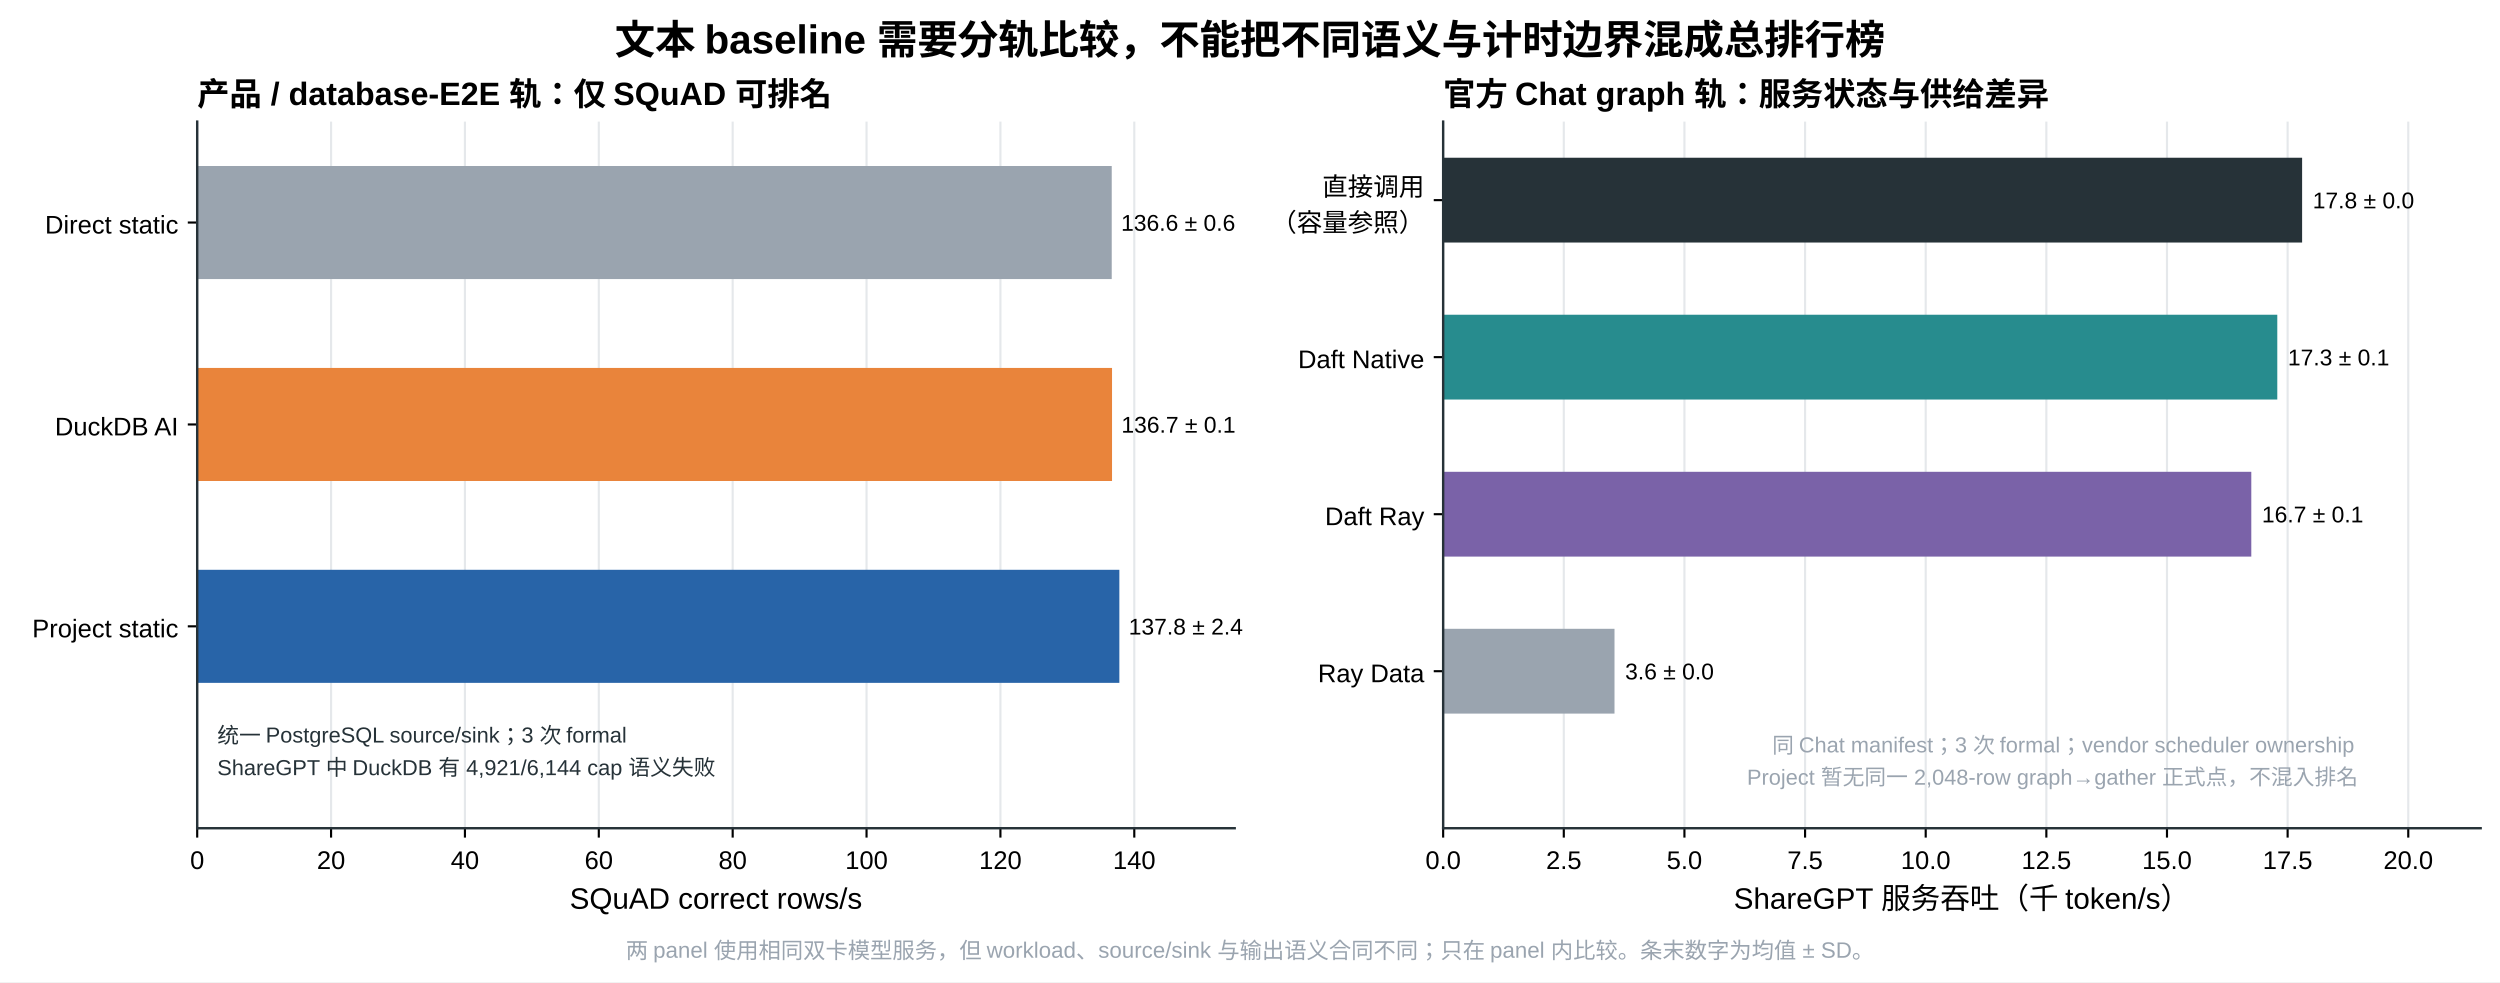
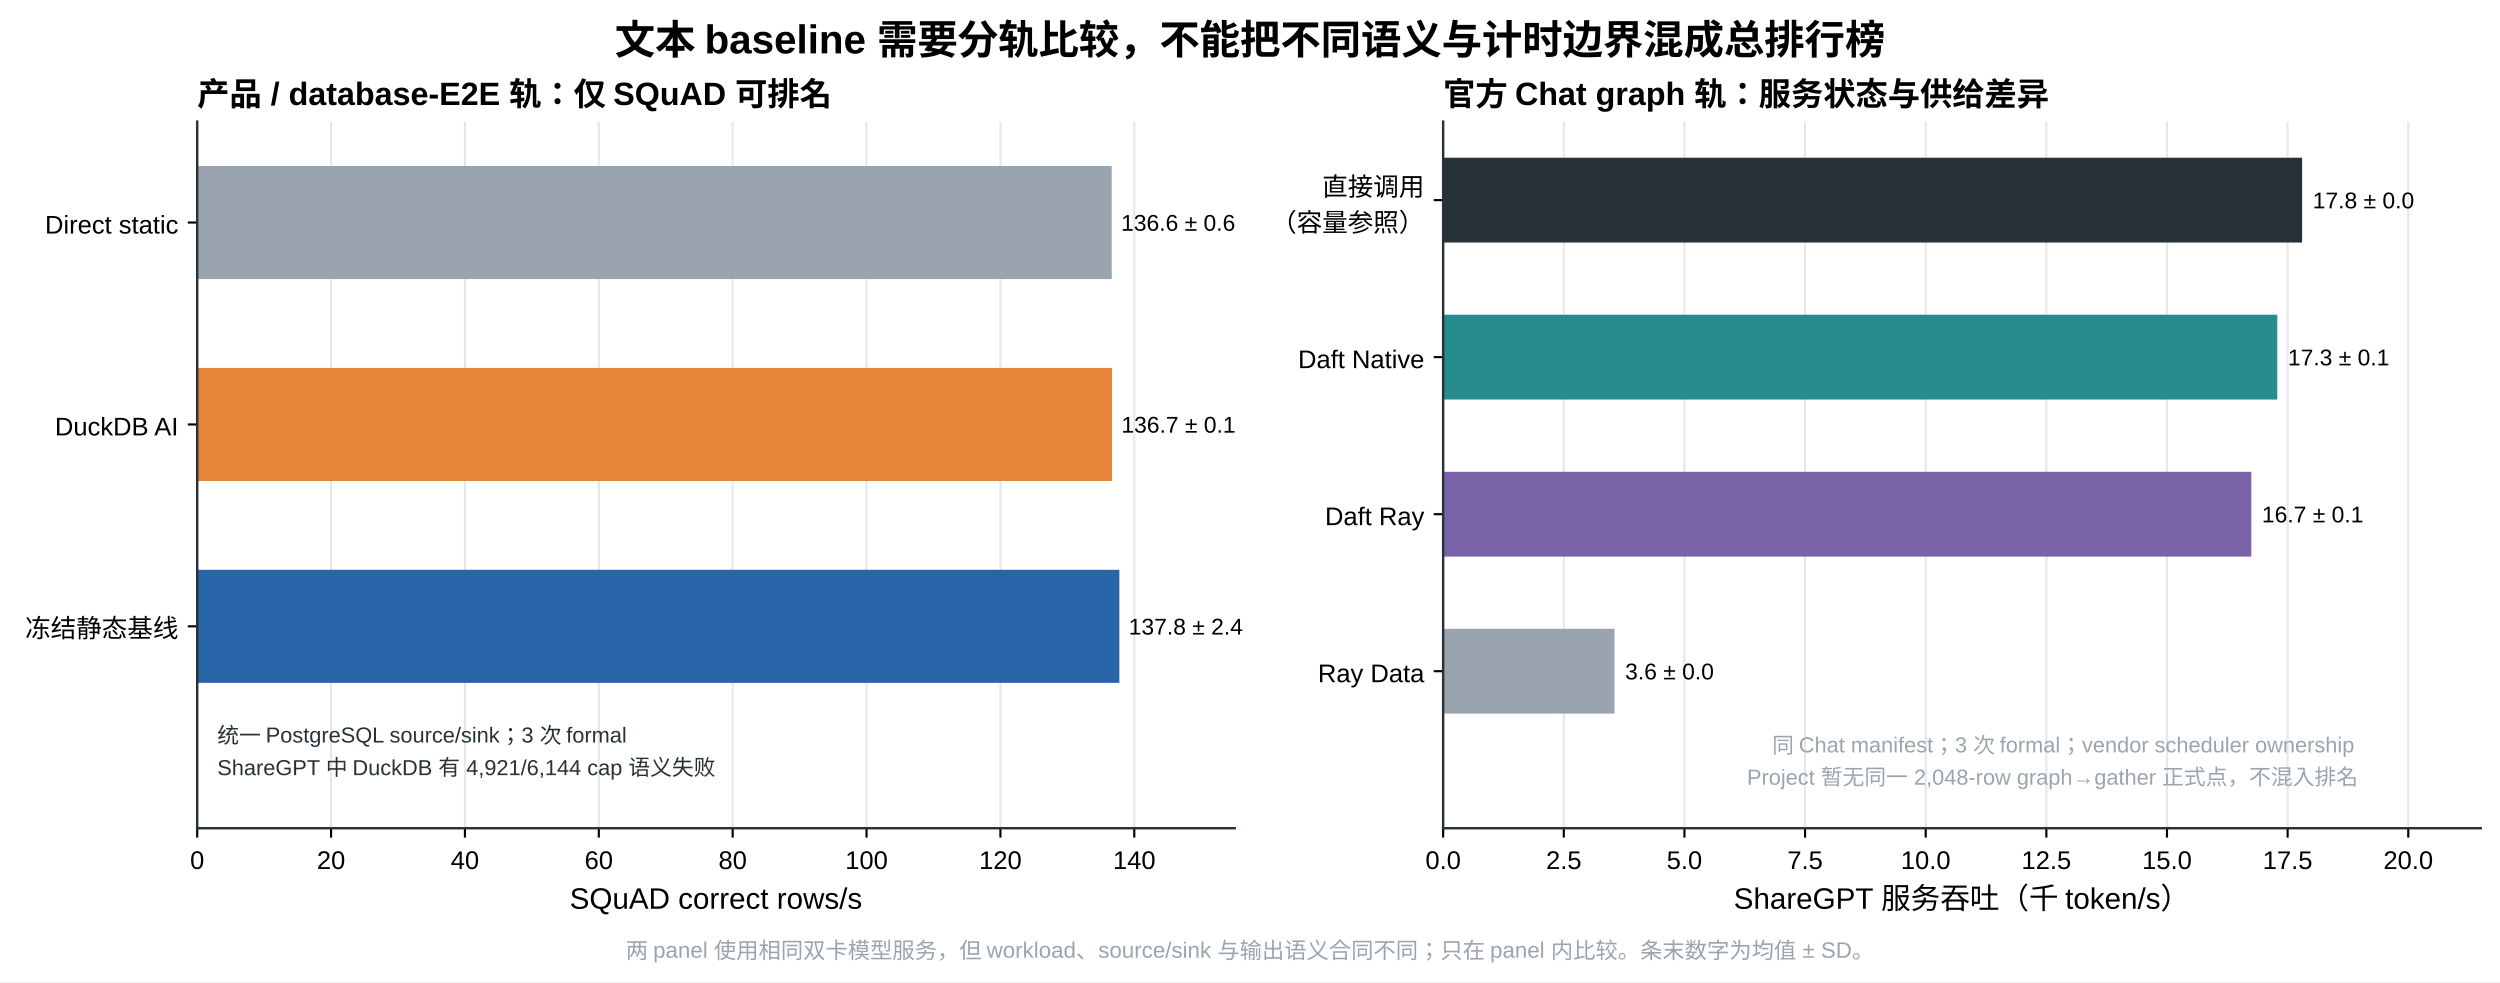
<svg xmlns="http://www.w3.org/2000/svg" xmlns:xlink="http://www.w3.org/1999/xlink" width="930pt" height="365.349pt" viewBox="0 0 930 365.349" version="1.1">
  <defs>
    <style type="text/css">*{stroke-linejoin: round; stroke-linecap: butt}</style>
  </defs>
  <g id="figure_1">
    <g id="patch_1">
      <path d="M 0 365.349 L 930 365.349 L 930 0 L 0 0 z " style="fill: #ffffff" />
    </g>
    <g id="axes_1">
      <g id="patch_2">
        <path d="M 73.357 308.1 L 459.303 308.1 L 459.303 45.24 L 73.357 45.24 z " style="fill: #ffffff" />
      </g>
      <g id="matplotlib.axis_1">
        <g id="xtick_1">
          <g id="line2d_1">
            <path d="M 73.357 308.1 L 73.357 45.24 " clip-path="url(#p17fd0e50ee)" style="fill: none; stroke: #e5e8eb; stroke-width: 0.8; stroke-linecap: square" />
          </g>
          <g id="line2d_2">
            <defs>
              <path id="m28997872e9" d="M 0 0 L 0 3.5 " style="stroke: #000000; stroke-width: 0.8" />
            </defs>
            <g>
              <use xlink:href="#m28997872e9" x="73.357" y="308.1" style="stroke: #000000; stroke-width: 0.8" />
            </g>
          </g>
          <g id="text_1">
            <text style="font-size: 9.5px; font-family: 'PingFang SC', 'Hiragino Sans GB', 'Heiti SC', 'Arial', 'DejaVu Sans', 'Liberation Sans', sans-serif; text-anchor: middle" x="73.357" y="323.27" transform="rotate(-0 73.3568 323.2695)">0</text>
          </g>
        </g>
        <g id="xtick_2">
          <g id="line2d_3">
            <path d="M 123.156 308.1 L 123.156 45.24 " clip-path="url(#p17fd0e50ee)" style="fill: none; stroke: #e5e8eb; stroke-width: 0.8; stroke-linecap: square" />
          </g>
          <g id="line2d_4">
            <g>
              <use xlink:href="#m28997872e9" x="123.156" y="308.1" style="stroke: #000000; stroke-width: 0.8" />
            </g>
          </g>
          <g id="text_2">
            <text style="font-size: 9.5px; font-family: 'PingFang SC', 'Hiragino Sans GB', 'Heiti SC', 'Arial', 'DejaVu Sans', 'Liberation Sans', sans-serif; text-anchor: middle" x="123.156" y="323.27" transform="rotate(-0 123.1563 323.2695)">20</text>
          </g>
        </g>
        <g id="xtick_3">
          <g id="line2d_5">
            <path d="M 172.956 308.1 L 172.956 45.24 " clip-path="url(#p17fd0e50ee)" style="fill: none; stroke: #e5e8eb; stroke-width: 0.8; stroke-linecap: square" />
          </g>
          <g id="line2d_6">
            <g>
              <use xlink:href="#m28997872e9" x="172.956" y="308.1" style="stroke: #000000; stroke-width: 0.8" />
            </g>
          </g>
          <g id="text_3">
            <text style="font-size: 9.5px; font-family: 'PingFang SC', 'Hiragino Sans GB', 'Heiti SC', 'Arial', 'DejaVu Sans', 'Liberation Sans', sans-serif; text-anchor: middle" x="172.956" y="323.27" transform="rotate(-0 172.9558 323.2695)">40</text>
          </g>
        </g>
        <g id="xtick_4">
          <g id="line2d_7">
            <path d="M 222.755 308.1 L 222.755 45.24 " clip-path="url(#p17fd0e50ee)" style="fill: none; stroke: #e5e8eb; stroke-width: 0.8; stroke-linecap: square" />
          </g>
          <g id="line2d_8">
            <g>
              <use xlink:href="#m28997872e9" x="222.755" y="308.1" style="stroke: #000000; stroke-width: 0.8" />
            </g>
          </g>
          <g id="text_4">
            <text style="font-size: 9.5px; font-family: 'PingFang SC', 'Hiragino Sans GB', 'Heiti SC', 'Arial', 'DejaVu Sans', 'Liberation Sans', sans-serif; text-anchor: middle" x="222.755" y="323.27" transform="rotate(-0 222.7554 323.2695)">60</text>
          </g>
        </g>
        <g id="xtick_5">
          <g id="line2d_9">
            <path d="M 272.555 308.1 L 272.555 45.24 " clip-path="url(#p17fd0e50ee)" style="fill: none; stroke: #e5e8eb; stroke-width: 0.8; stroke-linecap: square" />
          </g>
          <g id="line2d_10">
            <g>
              <use xlink:href="#m28997872e9" x="272.555" y="308.1" style="stroke: #000000; stroke-width: 0.8" />
            </g>
          </g>
          <g id="text_5">
            <text style="font-size: 9.5px; font-family: 'PingFang SC', 'Hiragino Sans GB', 'Heiti SC', 'Arial', 'DejaVu Sans', 'Liberation Sans', sans-serif; text-anchor: middle" x="272.555" y="323.27" transform="rotate(-0 272.5549 323.2695)">80</text>
          </g>
        </g>
        <g id="xtick_6">
          <g id="line2d_11">
            <path d="M 322.354 308.1 L 322.354 45.24 " clip-path="url(#p17fd0e50ee)" style="fill: none; stroke: #e5e8eb; stroke-width: 0.8; stroke-linecap: square" />
          </g>
          <g id="line2d_12">
            <g>
              <use xlink:href="#m28997872e9" x="322.354" y="308.1" style="stroke: #000000; stroke-width: 0.8" />
            </g>
          </g>
          <g id="text_6">
            <text style="font-size: 9.5px; font-family: 'PingFang SC', 'Hiragino Sans GB', 'Heiti SC', 'Arial', 'DejaVu Sans', 'Liberation Sans', sans-serif; text-anchor: middle" x="322.354" y="323.27" transform="rotate(-0 322.3544 323.2695)">100</text>
          </g>
        </g>
        <g id="xtick_7">
          <g id="line2d_13">
            <path d="M 372.154 308.1 L 372.154 45.24 " clip-path="url(#p17fd0e50ee)" style="fill: none; stroke: #e5e8eb; stroke-width: 0.8; stroke-linecap: square" />
          </g>
          <g id="line2d_14">
            <g>
              <use xlink:href="#m28997872e9" x="372.154" y="308.1" style="stroke: #000000; stroke-width: 0.8" />
            </g>
          </g>
          <g id="text_7">
            <text style="font-size: 9.5px; font-family: 'PingFang SC', 'Hiragino Sans GB', 'Heiti SC', 'Arial', 'DejaVu Sans', 'Liberation Sans', sans-serif; text-anchor: middle" x="372.154" y="323.27" transform="rotate(-0 372.1539 323.2695)">120</text>
          </g>
        </g>
        <g id="xtick_8">
          <g id="line2d_15">
            <path d="M 421.953 308.1 L 421.953 45.24 " clip-path="url(#p17fd0e50ee)" style="fill: none; stroke: #e5e8eb; stroke-width: 0.8; stroke-linecap: square" />
          </g>
          <g id="line2d_16">
            <g>
              <use xlink:href="#m28997872e9" x="421.953" y="308.1" style="stroke: #000000; stroke-width: 0.8" />
            </g>
          </g>
          <g id="text_8">
            <text style="font-size: 9.5px; font-family: 'PingFang SC', 'Hiragino Sans GB', 'Heiti SC', 'Arial', 'DejaVu Sans', 'Liberation Sans', sans-serif; text-anchor: middle" x="421.953" y="323.27" transform="rotate(-0 421.9535 323.2695)">140</text>
          </g>
        </g>
        <g id="text_9">
          <text style="font-size: 11px; font-family: 'PingFang SC', 'Hiragino Sans GB', 'Heiti SC', 'Arial', 'DejaVu Sans', 'Liberation Sans', sans-serif; text-anchor: middle" x="266.33" y="338.06" transform="rotate(-0 266.3299 338.0595)">SQuAD correct rows/s</text>
        </g>
      </g>
      <g id="matplotlib.axis_2">
        <g id="ytick_1">
          <g id="line2d_17">
            <defs>
              <path id="m52549d0f75" d="M 0 0 L -3.5 0 " style="stroke: #000000; stroke-width: 0.8" />
            </defs>
            <g>
              <use xlink:href="#m52549d0f75" x="73.357" y="82.791" style="stroke: #000000; stroke-width: 0.8" />
            </g>
          </g>
          <g id="text_10">
            <text style="font-size: 9.5px; font-family: 'PingFang SC', 'Hiragino Sans GB', 'Heiti SC', 'Arial', 'DejaVu Sans', 'Liberation Sans', sans-serif; text-anchor: end" x="66.357" y="86.876" transform="rotate(-0 66.3568 86.87637)">Direct static</text>
          </g>
        </g>
        <g id="ytick_2">
          <g id="line2d_18">
            <g>
              <use xlink:href="#m52549d0f75" x="73.357" y="157.894" style="stroke: #000000; stroke-width: 0.8" />
            </g>
          </g>
          <g id="text_11">
            <text style="font-size: 9.5px; font-family: 'PingFang SC', 'Hiragino Sans GB', 'Heiti SC', 'Arial', 'DejaVu Sans', 'Liberation Sans', sans-serif; text-anchor: end" x="66.357" y="161.979" transform="rotate(-0 66.3568 161.9791)">DuckDB AI</text>
          </g>
        </g>
        <g id="ytick_3">
          <g id="line2d_19">
            <g>
              <use xlink:href="#m52549d0f75" x="73.357" y="232.997" style="stroke: #000000; stroke-width: 0.8" />
            </g>
          </g>
          <g id="text_12">
-             <text style="font-size: 9.5px; font-family: 'PingFang SC', 'Hiragino Sans GB', 'Heiti SC', 'Arial', 'DejaVu Sans', 'Liberation Sans', sans-serif; text-anchor: end" x="66.357" y="237.082" transform="rotate(-0 66.3568 237.0818)">Project static</text>
+             <text style="font-size: 9.5px; font-family: 'PingFang SC', 'Hiragino Sans GB', 'Heiti SC', 'Arial', 'DejaVu Sans', 'Liberation Sans', sans-serif; text-anchor: end" x="66.357" y="237.082" transform="rotate(-0 66.3568 237.0818)">冻结静态基线</text>
          </g>
        </g>
      </g>
      <g id="patch_3">
        <path d="M 73.357 103.82 L 413.566 103.82 L 413.566 61.763 L 73.357 61.763 z " clip-path="url(#p17fd0e50ee)" style="fill: #9aa4af" />
      </g>
      <g id="patch_4">
        <path d="M 73.357 178.923 L 413.675 178.923 L 413.675 136.865 L 73.357 136.865 z " clip-path="url(#p17fd0e50ee)" style="fill: #e9843b" />
      </g>
      <g id="patch_5">
        <path d="M 73.357 254.026 L 416.401 254.026 L 416.401 211.968 L 73.357 211.968 z " clip-path="url(#p17fd0e50ee)" style="fill: #2864a8" />
      </g>
      <g id="patch_6">
        <path d="M 73.357 308.1 L 73.357 45.24 " style="fill: none; stroke: #263238; stroke-width: 0.9; stroke-linejoin: miter; stroke-linecap: square" />
      </g>
      <g id="patch_7">
        <path d="M 73.357 308.1 L 459.303 308.1 " style="fill: none; stroke: #263238; stroke-width: 0.9; stroke-linejoin: miter; stroke-linecap: square" />
      </g>
      <g id="text_13">
        <text style="font-size: 8.5px; font-family: 'PingFang SC', 'Hiragino Sans GB', 'Heiti SC', 'Arial', 'DejaVu Sans', 'Liberation Sans', sans-serif; text-anchor: start" x="417.052" y="85.851" transform="rotate(-0 417.0523 85.85137)">136.6 ± 0.6</text>
      </g>
      <g id="text_14">
        <text style="font-size: 8.5px; font-family: 'PingFang SC', 'Hiragino Sans GB', 'Heiti SC', 'Arial', 'DejaVu Sans', 'Liberation Sans', sans-serif; text-anchor: start" x="417.161" y="160.954" transform="rotate(-0 417.1606 160.9541)">136.7 ± 0.1</text>
      </g>
      <g id="text_15">
        <text style="font-size: 8.5px; font-family: 'PingFang SC', 'Hiragino Sans GB', 'Heiti SC', 'Arial', 'DejaVu Sans', 'Liberation Sans', sans-serif; text-anchor: start" x="419.887" y="236.057" transform="rotate(-0 419.8867 236.0568)">137.8 ± 2.4</text>
      </g>
      <g id="text_16">
        <text style="font-size: 8.1px; font-family: 'PingFang SC', 'Hiragino Sans GB', 'Heiti SC', 'Arial', 'DejaVu Sans', 'Liberation Sans', sans-serif; fill: #263238" transform="translate(80.82672 276.4299)">统一 PostgreSQL source/sink；3 次 formal</text>
        <text style="font-size: 8.1px; font-family: 'PingFang SC', 'Hiragino Sans GB', 'Heiti SC', 'Arial', 'DejaVu Sans', 'Liberation Sans', sans-serif; fill: #263238" transform="translate(80.82672 288.3534)">ShareGPT 中 DuckDB 有 4,921/6,144 cap 语义失败</text>
      </g>
      <g id="text_17">
        <text style="font-weight: 700; font-size: 12px; font-family: 'PingFang SC', 'Hiragino Sans GB', 'Heiti SC', 'Arial', 'DejaVu Sans', 'Liberation Sans', sans-serif; text-anchor: start" x="73.357" y="39.24" transform="rotate(-0 73.3568 39.24001)">产品 / database-E2E 轨：仅 SQuAD 可排名</text>
      </g>
    </g>
    <g id="axes_2">
      <g id="patch_8">
        <path d="M 536.853 308.1 L 922.8 308.1 L 922.8 45.24 L 536.853 45.24 z " style="fill: #ffffff" />
      </g>
      <g id="matplotlib.axis_3">
        <g id="xtick_9">
          <g id="line2d_20">
            <path d="M 536.853 308.1 L 536.853 45.24 " clip-path="url(#p199401034a)" style="fill: none; stroke: #e5e8eb; stroke-width: 0.8; stroke-linecap: square" />
          </g>
          <g id="line2d_21">
            <g>
              <use xlink:href="#m28997872e9" x="536.853" y="308.1" style="stroke: #000000; stroke-width: 0.8" />
            </g>
          </g>
          <g id="text_18">
            <text style="font-size: 9.5px; font-family: 'PingFang SC', 'Hiragino Sans GB', 'Heiti SC', 'Arial', 'DejaVu Sans', 'Liberation Sans', sans-serif; text-anchor: middle" x="536.853" y="323.27" transform="rotate(-0 536.8532 323.2695)">0.0</text>
          </g>
        </g>
        <g id="xtick_10">
          <g id="line2d_22">
            <path d="M 581.731 308.1 L 581.731 45.24 " clip-path="url(#p199401034a)" style="fill: none; stroke: #e5e8eb; stroke-width: 0.8; stroke-linecap: square" />
          </g>
          <g id="line2d_23">
            <g>
              <use xlink:href="#m28997872e9" x="581.731" y="308.1" style="stroke: #000000; stroke-width: 0.8" />
            </g>
          </g>
          <g id="text_19">
            <text style="font-size: 9.5px; font-family: 'PingFang SC', 'Hiragino Sans GB', 'Heiti SC', 'Arial', 'DejaVu Sans', 'Liberation Sans', sans-serif; text-anchor: middle" x="581.731" y="323.27" transform="rotate(-0 581.7307 323.2695)">2.5</text>
          </g>
        </g>
        <g id="xtick_11">
          <g id="line2d_24">
            <path d="M 626.608 308.1 L 626.608 45.24 " clip-path="url(#p199401034a)" style="fill: none; stroke: #e5e8eb; stroke-width: 0.8; stroke-linecap: square" />
          </g>
          <g id="line2d_25">
            <g>
              <use xlink:href="#m28997872e9" x="626.608" y="308.1" style="stroke: #000000; stroke-width: 0.8" />
            </g>
          </g>
          <g id="text_20">
            <text style="font-size: 9.5px; font-family: 'PingFang SC', 'Hiragino Sans GB', 'Heiti SC', 'Arial', 'DejaVu Sans', 'Liberation Sans', sans-serif; text-anchor: middle" x="626.608" y="323.27" transform="rotate(-0 626.6082 323.2695)">5.0</text>
          </g>
        </g>
        <g id="xtick_12">
          <g id="line2d_26">
            <path d="M 671.486 308.1 L 671.486 45.24 " clip-path="url(#p199401034a)" style="fill: none; stroke: #e5e8eb; stroke-width: 0.8; stroke-linecap: square" />
          </g>
          <g id="line2d_27">
            <g>
              <use xlink:href="#m28997872e9" x="671.486" y="308.1" style="stroke: #000000; stroke-width: 0.8" />
            </g>
          </g>
          <g id="text_21">
            <text style="font-size: 9.5px; font-family: 'PingFang SC', 'Hiragino Sans GB', 'Heiti SC', 'Arial', 'DejaVu Sans', 'Liberation Sans', sans-serif; text-anchor: middle" x="671.486" y="323.27" transform="rotate(-0 671.4857 323.2695)">7.5</text>
          </g>
        </g>
        <g id="xtick_13">
          <g id="line2d_28">
            <path d="M 716.363 308.1 L 716.363 45.24 " clip-path="url(#p199401034a)" style="fill: none; stroke: #e5e8eb; stroke-width: 0.8; stroke-linecap: square" />
          </g>
          <g id="line2d_29">
            <g>
              <use xlink:href="#m28997872e9" x="716.363" y="308.1" style="stroke: #000000; stroke-width: 0.8" />
            </g>
          </g>
          <g id="text_22">
            <text style="font-size: 9.5px; font-family: 'PingFang SC', 'Hiragino Sans GB', 'Heiti SC', 'Arial', 'DejaVu Sans', 'Liberation Sans', sans-serif; text-anchor: middle" x="716.363" y="323.27" transform="rotate(-0 716.3631 323.2695)">10.0</text>
          </g>
        </g>
        <g id="xtick_14">
          <g id="line2d_30">
            <path d="M 761.241 308.1 L 761.241 45.24 " clip-path="url(#p199401034a)" style="fill: none; stroke: #e5e8eb; stroke-width: 0.8; stroke-linecap: square" />
          </g>
          <g id="line2d_31">
            <g>
              <use xlink:href="#m28997872e9" x="761.241" y="308.1" style="stroke: #000000; stroke-width: 0.8" />
            </g>
          </g>
          <g id="text_23">
            <text style="font-size: 9.5px; font-family: 'PingFang SC', 'Hiragino Sans GB', 'Heiti SC', 'Arial', 'DejaVu Sans', 'Liberation Sans', sans-serif; text-anchor: middle" x="761.241" y="323.27" transform="rotate(-0 761.2406 323.2695)">12.5</text>
          </g>
        </g>
        <g id="xtick_15">
          <g id="line2d_32">
            <path d="M 806.118 308.1 L 806.118 45.24 " clip-path="url(#p199401034a)" style="fill: none; stroke: #e5e8eb; stroke-width: 0.8; stroke-linecap: square" />
          </g>
          <g id="line2d_33">
            <g>
              <use xlink:href="#m28997872e9" x="806.118" y="308.1" style="stroke: #000000; stroke-width: 0.8" />
            </g>
          </g>
          <g id="text_24">
            <text style="font-size: 9.5px; font-family: 'PingFang SC', 'Hiragino Sans GB', 'Heiti SC', 'Arial', 'DejaVu Sans', 'Liberation Sans', sans-serif; text-anchor: middle" x="806.118" y="323.27" transform="rotate(-0 806.1181 323.2695)">15.0</text>
          </g>
        </g>
        <g id="xtick_16">
          <g id="line2d_34">
            <path d="M 850.996 308.1 L 850.996 45.24 " clip-path="url(#p199401034a)" style="fill: none; stroke: #e5e8eb; stroke-width: 0.8; stroke-linecap: square" />
          </g>
          <g id="line2d_35">
            <g>
              <use xlink:href="#m28997872e9" x="850.996" y="308.1" style="stroke: #000000; stroke-width: 0.8" />
            </g>
          </g>
          <g id="text_25">
            <text style="font-size: 9.5px; font-family: 'PingFang SC', 'Hiragino Sans GB', 'Heiti SC', 'Arial', 'DejaVu Sans', 'Liberation Sans', sans-serif; text-anchor: middle" x="850.996" y="323.27" transform="rotate(-0 850.9956 323.2695)">17.5</text>
          </g>
        </g>
        <g id="xtick_17">
          <g id="line2d_36">
            <path d="M 895.873 308.1 L 895.873 45.24 " clip-path="url(#p199401034a)" style="fill: none; stroke: #e5e8eb; stroke-width: 0.8; stroke-linecap: square" />
          </g>
          <g id="line2d_37">
            <g>
              <use xlink:href="#m28997872e9" x="895.873" y="308.1" style="stroke: #000000; stroke-width: 0.8" />
            </g>
          </g>
          <g id="text_26">
            <text style="font-size: 9.5px; font-family: 'PingFang SC', 'Hiragino Sans GB', 'Heiti SC', 'Arial', 'DejaVu Sans', 'Liberation Sans', sans-serif; text-anchor: middle" x="895.873" y="323.27" transform="rotate(-0 895.873 323.2695)">20.0</text>
          </g>
        </g>
        <g id="text_27">
          <text style="font-size: 11px; font-family: 'PingFang SC', 'Hiragino Sans GB', 'Heiti SC', 'Arial', 'DejaVu Sans', 'Liberation Sans', sans-serif; text-anchor: middle" x="729.826" y="338.06" transform="rotate(-0 729.8264 338.0595)">ShareGPT 服务吞吐（千 token/s）</text>
        </g>
      </g>
      <g id="matplotlib.axis_4">
        <g id="ytick_4">
          <g id="line2d_38">
            <g>
              <use xlink:href="#m52549d0f75" x="536.853" y="74.447" style="stroke: #000000; stroke-width: 0.8" />
            </g>
          </g>
          <g id="text_28">
            <text style="font-size: 9.5px; font-family: 'PingFang SC', 'Hiragino Sans GB', 'Heiti SC', 'Arial', 'DejaVu Sans', 'Liberation Sans', sans-serif" transform="translate(491.8532 72.83162)">直接调用</text>
            <text style="font-size: 9.5px; font-family: 'PingFang SC', 'Hiragino Sans GB', 'Heiti SC', 'Arial', 'DejaVu Sans', 'Liberation Sans', sans-serif" transform="translate(472.8532 86.13162)">（容量参照）</text>
          </g>
        </g>
        <g id="ytick_5">
          <g id="line2d_39">
            <g>
              <use xlink:href="#m52549d0f75" x="536.853" y="132.86" style="stroke: #000000; stroke-width: 0.8" />
            </g>
          </g>
          <g id="text_29">
            <text style="font-size: 9.5px; font-family: 'PingFang SC', 'Hiragino Sans GB', 'Heiti SC', 'Arial', 'DejaVu Sans', 'Liberation Sans', sans-serif; text-anchor: end" x="529.853" y="136.945" transform="rotate(-0 529.8532 136.9448)">Daft Native</text>
          </g>
        </g>
        <g id="ytick_6">
          <g id="line2d_40">
            <g>
              <use xlink:href="#m52549d0f75" x="536.853" y="191.273" style="stroke: #000000; stroke-width: 0.8" />
            </g>
          </g>
          <g id="text_30">
            <text style="font-size: 9.5px; font-family: 'PingFang SC', 'Hiragino Sans GB', 'Heiti SC', 'Arial', 'DejaVu Sans', 'Liberation Sans', sans-serif; text-anchor: end" x="529.853" y="195.358" transform="rotate(-0 529.8532 195.3581)">Daft Ray</text>
          </g>
        </g>
        <g id="ytick_7">
          <g id="line2d_41">
            <g>
              <use xlink:href="#m52549d0f75" x="536.853" y="249.686" style="stroke: #000000; stroke-width: 0.8" />
            </g>
          </g>
          <g id="text_31">
            <text style="font-size: 9.5px; font-family: 'PingFang SC', 'Hiragino Sans GB', 'Heiti SC', 'Arial', 'DejaVu Sans', 'Liberation Sans', sans-serif; text-anchor: end" x="529.853" y="253.771" transform="rotate(-0 529.8532 253.7713)">Ray Data</text>
          </g>
        </g>
      </g>
      <g id="patch_9">
        <path d="M 536.853 90.218 L 856.385 90.218 L 856.385 58.675 L 536.853 58.675 z " clip-path="url(#p199401034a)" style="fill: #263238" />
      </g>
      <g id="patch_10">
        <path d="M 536.853 148.631 L 847.151 148.631 L 847.151 117.088 L 536.853 117.088 z " clip-path="url(#p199401034a)" style="fill: #278c8e" />
      </g>
      <g id="patch_11">
        <path d="M 536.853 207.045 L 837.484 207.045 L 837.484 175.502 L 536.853 175.502 z " clip-path="url(#p199401034a)" style="fill: #7a62a8" />
      </g>
      <g id="patch_12">
        <path d="M 536.853 265.458 L 600.595 265.458 L 600.595 233.915 L 536.853 233.915 z " clip-path="url(#p199401034a)" style="fill: #9aa4af" />
      </g>
      <g id="patch_13">
        <path d="M 536.853 308.1 L 536.853 45.24 " style="fill: none; stroke: #263238; stroke-width: 0.9; stroke-linejoin: miter; stroke-linecap: square" />
      </g>
      <g id="patch_14">
        <path d="M 536.853 308.1 L 922.8 308.1 " style="fill: none; stroke: #263238; stroke-width: 0.9; stroke-linejoin: miter; stroke-linecap: square" />
      </g>
      <g id="text_32">
        <text style="font-size: 8.5px; font-family: 'PingFang SC', 'Hiragino Sans GB', 'Heiti SC', 'Arial', 'DejaVu Sans', 'Liberation Sans', sans-serif; text-anchor: start" x="860.334" y="77.507" transform="rotate(-0 860.3338 77.50662)">17.8 ± 0.0</text>
      </g>
      <g id="text_33">
        <text style="font-size: 8.5px; font-family: 'PingFang SC', 'Hiragino Sans GB', 'Heiti SC', 'Arial', 'DejaVu Sans', 'Liberation Sans', sans-serif; text-anchor: start" x="851.1" y="135.92" transform="rotate(-0 851.1005 135.9198)">17.3 ± 0.1</text>
      </g>
      <g id="text_34">
        <text style="font-size: 8.5px; font-family: 'PingFang SC', 'Hiragino Sans GB', 'Heiti SC', 'Arial', 'DejaVu Sans', 'Liberation Sans', sans-serif; text-anchor: start" x="841.433" y="194.333" transform="rotate(-0 841.4331 194.3331)">16.7 ± 0.1</text>
      </g>
      <g id="text_35">
        <text style="font-size: 8.5px; font-family: 'PingFang SC', 'Hiragino Sans GB', 'Heiti SC', 'Arial', 'DejaVu Sans', 'Liberation Sans', sans-serif; text-anchor: start" x="604.545" y="252.746" transform="rotate(-0 604.5446 252.7463)">3.6 ± 0.0</text>
      </g>
      <g id="text_36">
        <text style="font-size: 8.1px; font-family: 'PingFang SC', 'Hiragino Sans GB', 'Heiti SC', 'Arial', 'DejaVu Sans', 'Liberation Sans', sans-serif; fill: #9aa4af" transform="translate(659.2432 280.1016)">同 Chat manifest；3 次 formal；vendor scheduler ownership</text>
        <text style="font-size: 8.1px; font-family: 'PingFang SC', 'Hiragino Sans GB', 'Heiti SC', 'Arial', 'DejaVu Sans', 'Liberation Sans', sans-serif; fill: #9aa4af" transform="translate(649.8776 291.9112)">Project 暂无同一 2,048-row graph→gather 正式点，不混入排名</text>
      </g>
      <g id="text_37">
        <text style="font-weight: 700; font-size: 12px; font-family: 'PingFang SC', 'Hiragino Sans GB', 'Heiti SC', 'Arial', 'DejaVu Sans', 'Liberation Sans', sans-serif; text-anchor: start" x="536.853" y="39.24" transform="rotate(-0 536.8532 39.24001)">官方 Chat graph 轨：服务状态与供给差异</text>
      </g>
    </g>
    <g id="text_38">
      <text style="font-weight: 700; font-size: 15px; font-family: 'PingFang SC', 'Hiragino Sans GB', 'Heiti SC', 'Arial', 'DejaVu Sans', 'Liberation Sans', sans-serif; text-anchor: middle" x="465" y="20.1" transform="rotate(-0 464.9998 20.1)">文本 baseline 需要分轨比较，不能把不同语义与计时边界混成总排行榜</text>
    </g>
    <g id="text_39">
      <text style="font-size: 8.3px; font-family: 'PingFang SC', 'Hiragino Sans GB', 'Heiti SC', 'Arial', 'DejaVu Sans', 'Liberation Sans', sans-serif; text-anchor: middle; fill: #9aa4af" x="465" y="356.506" transform="rotate(-0 464.9998 356.5058)">两 panel 使用相同双卡模型服务，但 workload、source/sink 与输出语义合同不同；只在 panel 内比较。条末数字为均值 ± SD。</text>
    </g>
  </g>
  <defs>
    <clipPath id="p17fd0e50ee">
      <rect x="73.357" y="45.24" width="385.946" height="262.86" />
    </clipPath>
    <clipPath id="p199401034a">
      <rect x="536.853" y="45.24" width="385.946" height="262.86" />
    </clipPath>
  </defs>
</svg>
